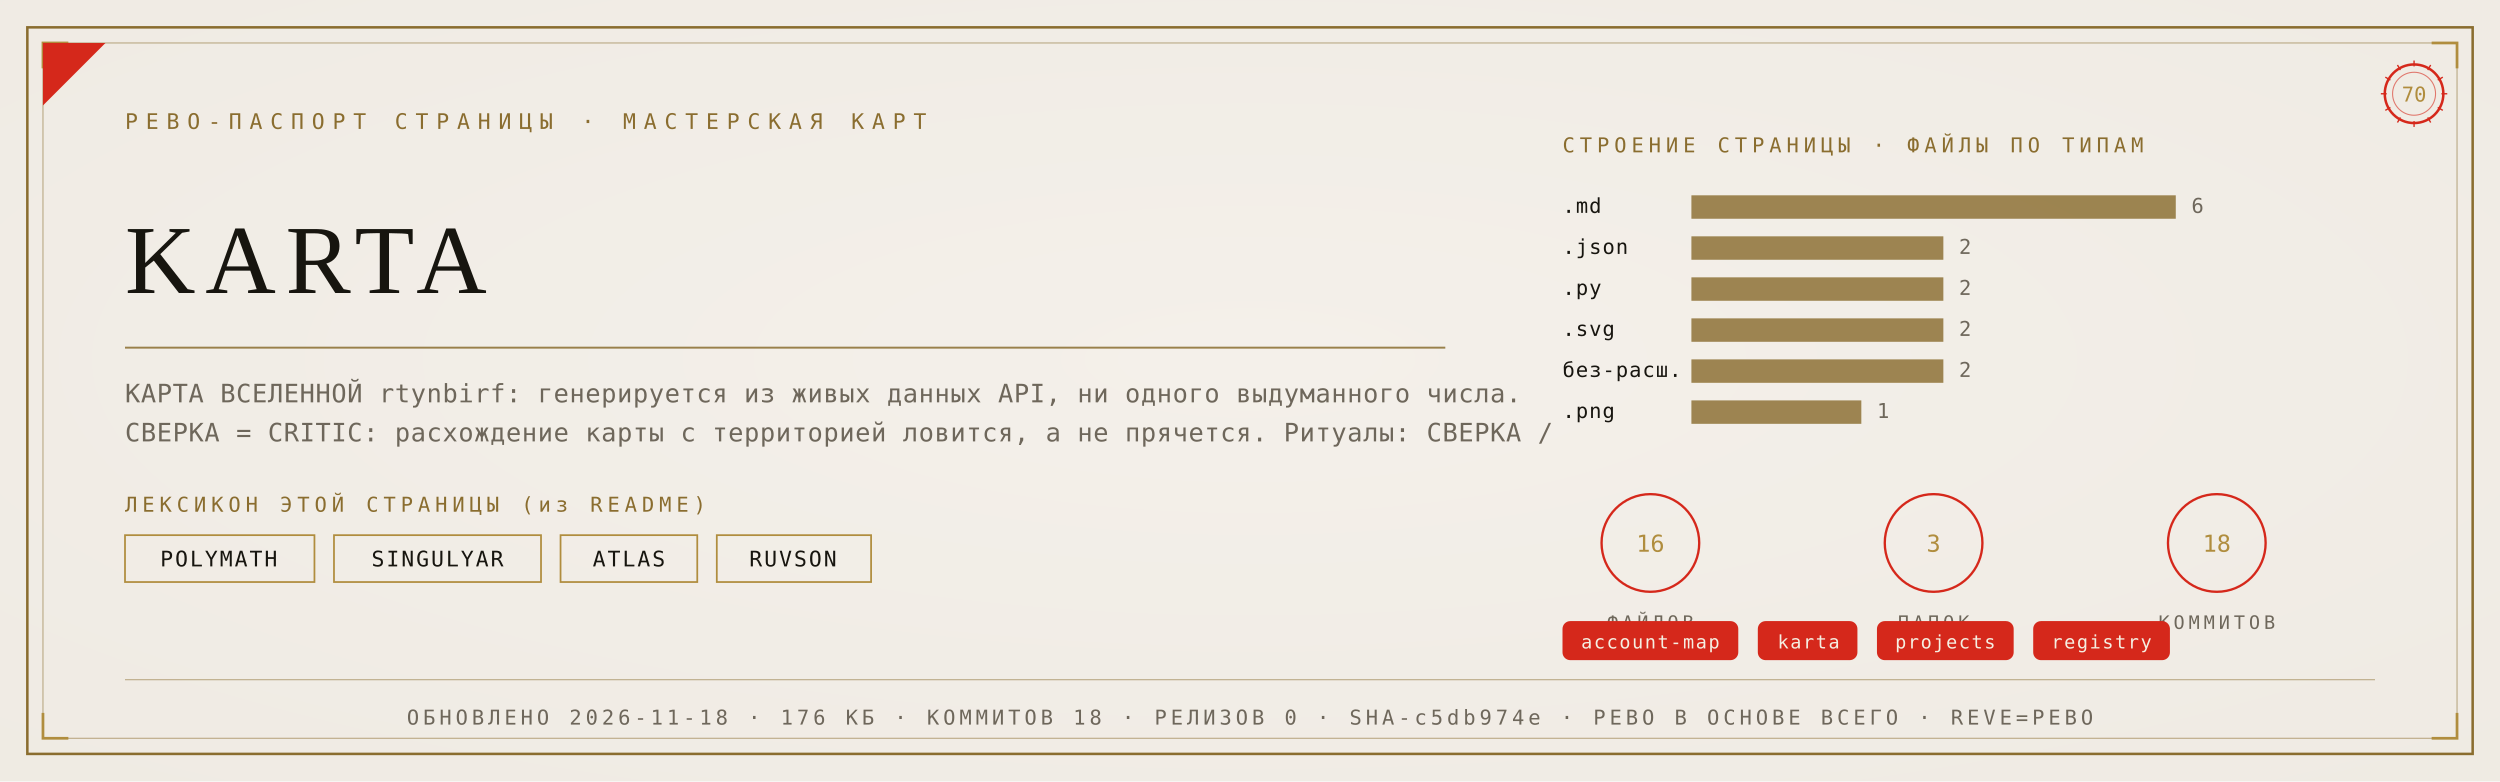
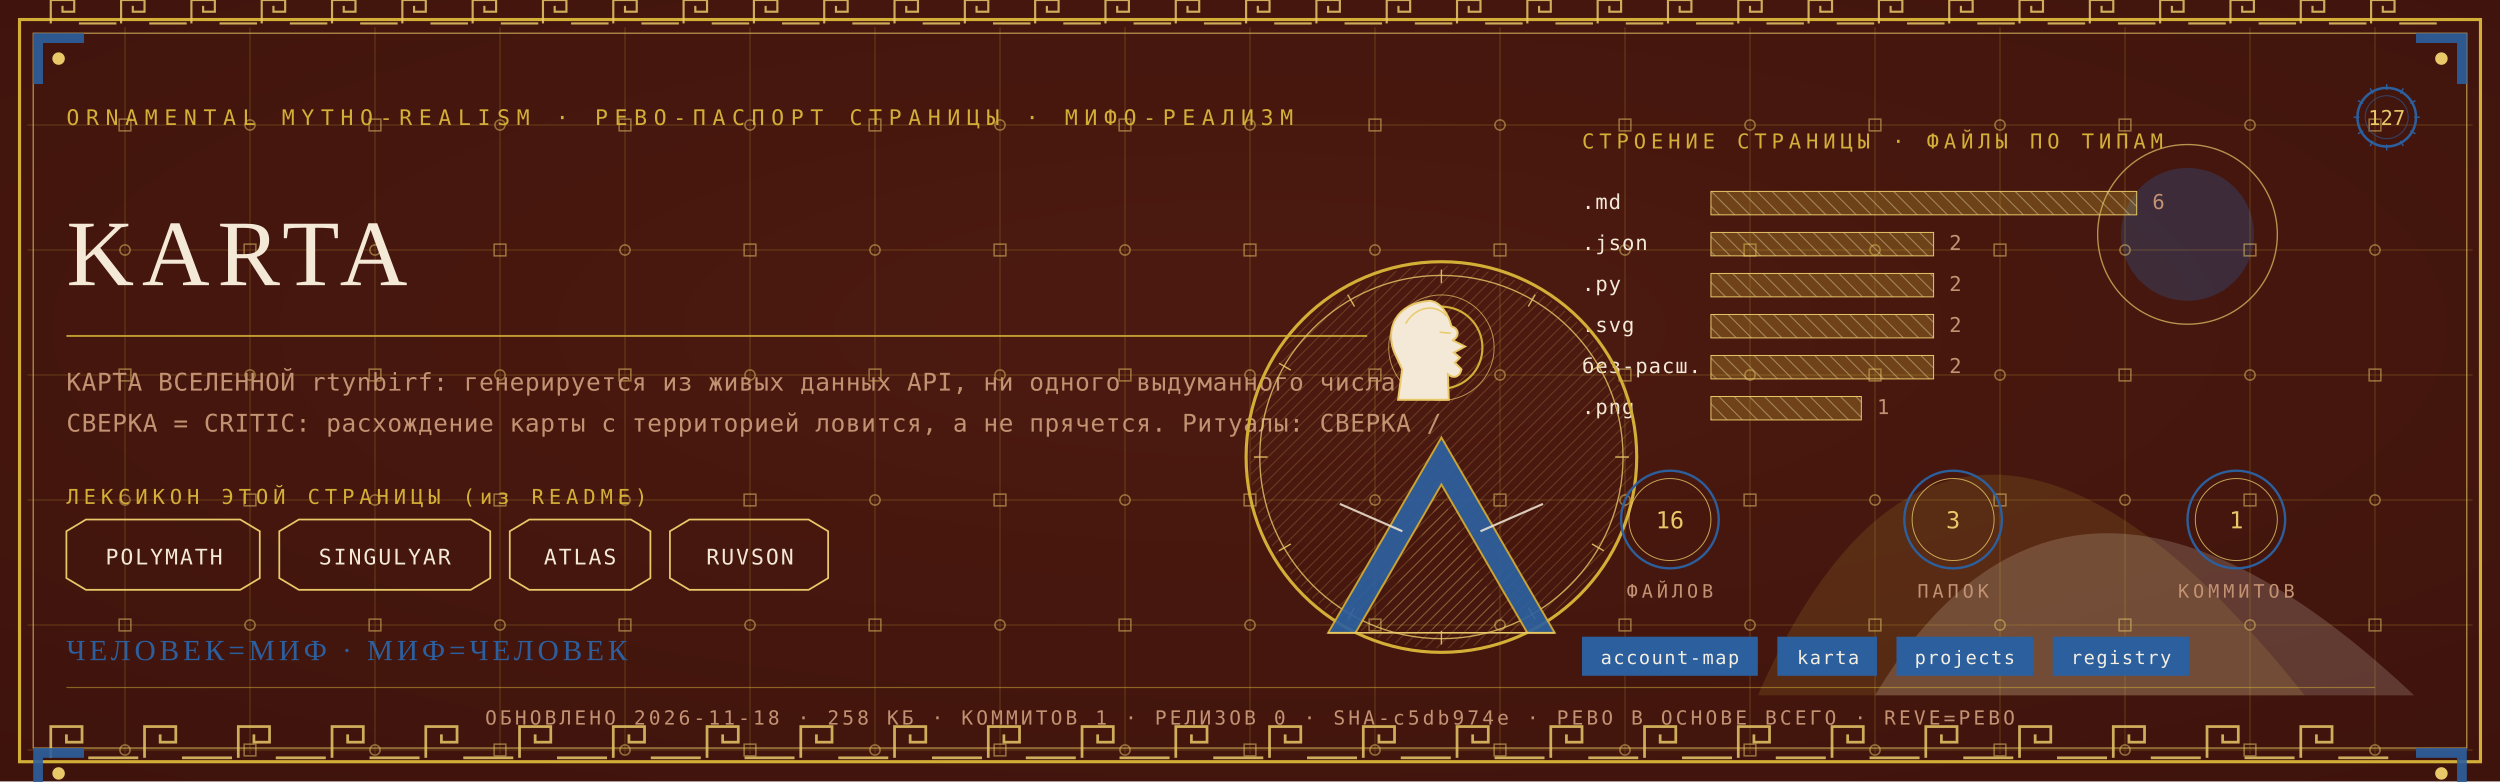
<svg xmlns="http://www.w3.org/2000/svg" viewBox="0 0 1280 400" width="1280" height="400">
  <defs>
-     <radialGradient id="rp70" cx="0.5" cy="0.46" r="1.05">
-       <stop offset="0" stop-color="#F4F1EA" />
-       <stop offset="1" stop-color="#EDE9E0" />
+     <radialGradient id="rp127" cx="0.5" cy="0.42" r="1.1">
+       <stop offset="0" stop-color="#4E1A10" />
+       <stop offset="1" stop-color="#38100A" />
    </radialGradient>
+     <pattern id="hatchm" width="4.2" height="4.2" patternUnits="userSpaceOnUse" patternTransform="rotate(45)">
+       <rect width="4.2" height="4.2" fill="none" />
+       <line x1="0" y1="0" x2="0" y2="4.2" stroke="#E8C868" stroke-width="0.5" />
+     </pattern>
+     <pattern id="hatchv" width="5.5" height="5.5" patternUnits="userSpaceOnUse" patternTransform="rotate(-45)">
+       <rect width="5.5" height="5.5" fill="none" />
+       <line x1="0" y1="0" x2="0" y2="5.5" stroke="#F4E9D6" stroke-width="0.5" />
+     </pattern>
  </defs>
-   <rect width="1280" height="400" fill="#EDE9E0" />
-   <rect width="1280" height="400" fill="url(#rp70)" opacity="0.92" />
-   <rect x="14" y="14" width="1252" height="372" fill="none" stroke="#8A6D2F" stroke-width="1.3" />
-   <rect x="22" y="22" width="1236" height="356" fill="none" stroke="#8A6D2F" stroke-width="0.55" opacity="0.55" />
-   <path d="M 22 35 L 22 22 L 35 22" fill="none" stroke="#B08D3E" stroke-width="1.4" />
-   <path d="M 1258 35 L 1258 22 L 1245 22" fill="none" stroke="#B08D3E" stroke-width="1.4" />
-   <path d="M 22 365 L 22 378 L 35 378" fill="none" stroke="#B08D3E" stroke-width="1.4" />
-   <path d="M 1258 365 L 1258 378 L 1245 378" fill="none" stroke="#B08D3E" stroke-width="1.4" />
-   <path d="M 22 54 L 22 22 L 54 22 Z" fill="#D5281B" />
-   <text x="64" y="66" font-family="'Cascadia Mono', ui-monospace, Consolas, monospace" font-size="11" fill="#8A6D2F" letter-spacing="4">РЕВО-ПАСПОРТ СТРАНИЦЫ · МАСТЕРСКАЯ КАРТ</text>
-   <g transform="translate(1236,48)">
-     <circle r="15" fill="none" stroke="#D5281B" stroke-width="1.3" />
-     <circle r="11" fill="none" stroke="#D5281B" stroke-width="0.55" opacity="0.6" />
-     <text y="4" text-anchor="middle" font-family="'Cascadia Mono', ui-monospace, Consolas, monospace" font-size="10.5" fill="#B08D3E">70</text>
-     <g stroke="#D5281B" stroke-width="0.7">
+   <rect width="1280" height="400" fill="#38100A" />
+   <rect width="1280" height="400" fill="url(#rp127)" opacity="0.94" />
+   <path d="M 900 356 Q 1000 130 1180 356 Z" fill="#D4AF37" opacity="0.14" />
+   <path d="M 960 356 Q 1060 190 1236 356 Z" fill="#F4E9D6" opacity="0.18" />
+   <circle cx="1120" cy="120" r="34" fill="#2C5F9E" opacity="0.30" />
+   <circle cx="1120" cy="120" r="46" fill="none" stroke="#E8C868" stroke-width="0.7" opacity="0.7" />
+   <g stroke="#D4AF37" stroke-width="0.45" opacity="0.30">
+     <line x1="64" y1="14" x2="64" y2="386" />
+     <line x1="128" y1="14" x2="128" y2="386" />
+     <line x1="192" y1="14" x2="192" y2="386" />
+     <line x1="256" y1="14" x2="256" y2="386" />
+     <line x1="320" y1="14" x2="320" y2="386" />
+     <line x1="384" y1="14" x2="384" y2="386" />
+     <line x1="448" y1="14" x2="448" y2="386" />
+     <line x1="512" y1="14" x2="512" y2="386" />
+     <line x1="576" y1="14" x2="576" y2="386" />
+     <line x1="640" y1="14" x2="640" y2="386" />
+     <line x1="704" y1="14" x2="704" y2="386" />
+     <line x1="768" y1="14" x2="768" y2="386" />
+     <line x1="832" y1="14" x2="832" y2="386" />
+     <line x1="896" y1="14" x2="896" y2="386" />
+     <line x1="960" y1="14" x2="960" y2="386" />
+     <line x1="1024" y1="14" x2="1024" y2="386" />
+     <line x1="1088" y1="14" x2="1088" y2="386" />
+     <line x1="1152" y1="14" x2="1152" y2="386" />
+     <line x1="1216" y1="14" x2="1216" y2="386" />
+     <line x1="14" y1="64" x2="1266" y2="64" />
+     <line x1="14" y1="128" x2="1266" y2="128" />
+     <line x1="14" y1="192" x2="1266" y2="192" />
+     <line x1="14" y1="256" x2="1266" y2="256" />
+     <line x1="14" y1="320" x2="1266" y2="320" />
+     <line x1="14" y1="384" x2="1266" y2="384" />
+   </g>
+   <g fill="none" stroke="#E8C868" stroke-width="0.8" opacity="0.5">
+     <rect x="61" y="61" width="6" height="6" />
+     <circle cx="64" cy="128" r="2.6" />
+     <rect x="61" y="189" width="6" height="6" />
+     <circle cx="64" cy="256" r="2.6" />
+     <rect x="61" y="317" width="6" height="6" />
+     <circle cx="64" cy="384" r="2.6" />
+     <circle cx="128" cy="64" r="2.6" />
+     <rect x="125" y="125" width="6" height="6" />
+     <circle cx="128" cy="192" r="2.6" />
+     <rect x="125" y="253" width="6" height="6" />
+     <circle cx="128" cy="320" r="2.6" />
+     <rect x="125" y="381" width="6" height="6" />
+     <rect x="189" y="61" width="6" height="6" />
+     <circle cx="192" cy="128" r="2.6" />
+     <rect x="189" y="189" width="6" height="6" />
+     <circle cx="192" cy="256" r="2.6" />
+     <rect x="189" y="317" width="6" height="6" />
+     <circle cx="192" cy="384" r="2.6" />
+     <circle cx="256" cy="64" r="2.6" />
+     <rect x="253" y="125" width="6" height="6" />
+     <circle cx="256" cy="192" r="2.6" />
+     <rect x="253" y="253" width="6" height="6" />
+     <circle cx="256" cy="320" r="2.6" />
+     <rect x="253" y="381" width="6" height="6" />
+     <rect x="317" y="61" width="6" height="6" />
+     <circle cx="320" cy="128" r="2.6" />
+     <rect x="317" y="189" width="6" height="6" />
+     <circle cx="320" cy="256" r="2.6" />
+     <rect x="317" y="317" width="6" height="6" />
+     <circle cx="320" cy="384" r="2.6" />
+     <circle cx="384" cy="64" r="2.6" />
+     <rect x="381" y="125" width="6" height="6" />
+     <circle cx="384" cy="192" r="2.6" />
+     <rect x="381" y="253" width="6" height="6" />
+     <circle cx="384" cy="320" r="2.6" />
+     <rect x="381" y="381" width="6" height="6" />
+     <rect x="445" y="61" width="6" height="6" />
+     <circle cx="448" cy="128" r="2.6" />
+     <rect x="445" y="189" width="6" height="6" />
+     <circle cx="448" cy="256" r="2.6" />
+     <rect x="445" y="317" width="6" height="6" />
+     <circle cx="448" cy="384" r="2.6" />
+     <circle cx="512" cy="64" r="2.6" />
+     <rect x="509" y="125" width="6" height="6" />
+     <circle cx="512" cy="192" r="2.6" />
+     <rect x="509" y="253" width="6" height="6" />
+     <circle cx="512" cy="320" r="2.6" />
+     <rect x="509" y="381" width="6" height="6" />
+     <rect x="573" y="61" width="6" height="6" />
+     <circle cx="576" cy="128" r="2.6" />
+     <rect x="573" y="189" width="6" height="6" />
+     <circle cx="576" cy="256" r="2.6" />
+     <rect x="573" y="317" width="6" height="6" />
+     <circle cx="576" cy="384" r="2.6" />
+     <circle cx="640" cy="64" r="2.6" />
+     <rect x="637" y="125" width="6" height="6" />
+     <circle cx="640" cy="192" r="2.6" />
+     <rect x="637" y="253" width="6" height="6" />
+     <circle cx="640" cy="320" r="2.6" />
+     <rect x="637" y="381" width="6" height="6" />
+     <rect x="701" y="61" width="6" height="6" />
+     <circle cx="704" cy="128" r="2.6" />
+     <rect x="701" y="189" width="6" height="6" />
+     <circle cx="704" cy="256" r="2.6" />
+     <rect x="701" y="317" width="6" height="6" />
+     <circle cx="704" cy="384" r="2.6" />
+     <circle cx="768" cy="64" r="2.6" />
+     <rect x="765" y="125" width="6" height="6" />
+     <circle cx="768" cy="192" r="2.6" />
+     <rect x="765" y="253" width="6" height="6" />
+     <circle cx="768" cy="320" r="2.6" />
+     <rect x="765" y="381" width="6" height="6" />
+     <rect x="829" y="61" width="6" height="6" />
+     <circle cx="832" cy="128" r="2.6" />
+     <rect x="829" y="189" width="6" height="6" />
+     <circle cx="832" cy="256" r="2.6" />
+     <rect x="829" y="317" width="6" height="6" />
+     <circle cx="832" cy="384" r="2.6" />
+     <circle cx="896" cy="64" r="2.6" />
+     <rect x="893" y="125" width="6" height="6" />
+     <circle cx="896" cy="192" r="2.6" />
+     <rect x="893" y="253" width="6" height="6" />
+     <circle cx="896" cy="320" r="2.6" />
+     <rect x="893" y="381" width="6" height="6" />
+     <rect x="957" y="61" width="6" height="6" />
+     <circle cx="960" cy="128" r="2.6" />
+     <rect x="957" y="189" width="6" height="6" />
+     <circle cx="960" cy="256" r="2.6" />
+     <rect x="957" y="317" width="6" height="6" />
+     <circle cx="960" cy="384" r="2.6" />
+     <circle cx="1024" cy="64" r="2.6" />
+     <rect x="1021" y="125" width="6" height="6" />
+     <circle cx="1024" cy="192" r="2.6" />
+     <rect x="1021" y="253" width="6" height="6" />
+     <circle cx="1024" cy="320" r="2.6" />
+     <rect x="1021" y="381" width="6" height="6" />
+     <rect x="1085" y="61" width="6" height="6" />
+     <circle cx="1088" cy="128" r="2.6" />
+     <rect x="1085" y="189" width="6" height="6" />
+     <circle cx="1088" cy="256" r="2.6" />
+     <rect x="1085" y="317" width="6" height="6" />
+     <circle cx="1088" cy="384" r="2.6" />
+     <circle cx="1152" cy="64" r="2.6" />
+     <rect x="1149" y="125" width="6" height="6" />
+     <circle cx="1152" cy="192" r="2.6" />
+     <rect x="1149" y="253" width="6" height="6" />
+     <circle cx="1152" cy="320" r="2.6" />
+     <rect x="1149" y="381" width="6" height="6" />
+     <rect x="1213" y="61" width="6" height="6" />
+     <circle cx="1216" cy="128" r="2.6" />
+     <rect x="1213" y="189" width="6" height="6" />
+     <circle cx="1216" cy="256" r="2.6" />
+     <rect x="1213" y="317" width="6" height="6" />
+     <circle cx="1216" cy="384" r="2.6" />
+   </g>
+   <rect x="10" y="10" width="1260" height="380" fill="none" stroke="#D4AF37" stroke-width="1.6" />
+   <rect x="17" y="17" width="1246" height="366" fill="none" stroke="#E8C868" stroke-width="0.6" opacity="0.75" />
+   <g fill="none" stroke="#E8C868" stroke-width="1.4" opacity="0.85">
+     <path d="M 26 388 L 26 372 L 42 372 L 42 380.0 L 34.0 380.0 L 34.0 376.0" />
+     <line x1="45.2" y1="388" x2="70.8" y2="388" />
+     <path d="M 74 388 L 74 372 L 90 372 L 90 380.0 L 82.0 380.0 L 82.0 376.0" />
+     <line x1="93.2" y1="388" x2="118.8" y2="388" />
+     <path d="M 122 388 L 122 372 L 138 372 L 138 380.0 L 130.0 380.0 L 130.0 376.0" />
+     <line x1="141.2" y1="388" x2="166.8" y2="388" />
+     <path d="M 170 388 L 170 372 L 186 372 L 186 380.0 L 178.0 380.0 L 178.0 376.0" />
+     <line x1="189.2" y1="388" x2="214.8" y2="388" />
+     <path d="M 218 388 L 218 372 L 234 372 L 234 380.0 L 226.0 380.0 L 226.0 376.0" />
+     <line x1="237.2" y1="388" x2="262.8" y2="388" />
+     <path d="M 266 388 L 266 372 L 282 372 L 282 380.0 L 274.0 380.0 L 274.0 376.0" />
+     <line x1="285.2" y1="388" x2="310.8" y2="388" />
+     <path d="M 314 388 L 314 372 L 330 372 L 330 380.0 L 322.0 380.0 L 322.0 376.0" />
+     <line x1="333.2" y1="388" x2="358.8" y2="388" />
+     <path d="M 362 388 L 362 372 L 378 372 L 378 380.0 L 370.0 380.0 L 370.0 376.0" />
+     <line x1="381.2" y1="388" x2="406.8" y2="388" />
+     <path d="M 410 388 L 410 372 L 426 372 L 426 380.0 L 418.0 380.0 L 418.0 376.0" />
+     <line x1="429.2" y1="388" x2="454.8" y2="388" />
+     <path d="M 458 388 L 458 372 L 474 372 L 474 380.0 L 466.0 380.0 L 466.0 376.0" />
+     <line x1="477.2" y1="388" x2="502.8" y2="388" />
+     <path d="M 506 388 L 506 372 L 522 372 L 522 380.0 L 514.0 380.0 L 514.0 376.0" />
+     <line x1="525.2" y1="388" x2="550.8" y2="388" />
+     <path d="M 554 388 L 554 372 L 570 372 L 570 380.0 L 562.0 380.0 L 562.0 376.0" />
+     <line x1="573.2" y1="388" x2="598.8" y2="388" />
+     <path d="M 602 388 L 602 372 L 618 372 L 618 380.0 L 610.0 380.0 L 610.0 376.0" />
+     <line x1="621.2" y1="388" x2="646.8" y2="388" />
+     <path d="M 650 388 L 650 372 L 666 372 L 666 380.0 L 658.0 380.0 L 658.0 376.0" />
+     <line x1="669.2" y1="388" x2="694.8" y2="388" />
+     <path d="M 698 388 L 698 372 L 714 372 L 714 380.0 L 706.0 380.0 L 706.0 376.0" />
+     <line x1="717.2" y1="388" x2="742.8" y2="388" />
+     <path d="M 746 388 L 746 372 L 762 372 L 762 380.0 L 754.0 380.0 L 754.0 376.0" />
+     <line x1="765.2" y1="388" x2="790.8" y2="388" />
+     <path d="M 794 388 L 794 372 L 810 372 L 810 380.0 L 802.0 380.0 L 802.0 376.0" />
+     <line x1="813.2" y1="388" x2="838.8" y2="388" />
+     <path d="M 842 388 L 842 372 L 858 372 L 858 380.0 L 850.0 380.0 L 850.0 376.0" />
+     <line x1="861.2" y1="388" x2="886.8" y2="388" />
+     <path d="M 890 388 L 890 372 L 906 372 L 906 380.0 L 898.0 380.0 L 898.0 376.0" />
+     <line x1="909.2" y1="388" x2="934.8" y2="388" />
+     <path d="M 938 388 L 938 372 L 954 372 L 954 380.0 L 946.0 380.0 L 946.0 376.0" />
+     <line x1="957.2" y1="388" x2="982.8" y2="388" />
+     <path d="M 986 388 L 986 372 L 1002 372 L 1002 380.0 L 994.0 380.0 L 994.0 376.0" />
+     <line x1="1005.2" y1="388" x2="1030.8" y2="388" />
+     <path d="M 1034 388 L 1034 372 L 1050 372 L 1050 380.0 L 1042.0 380.0 L 1042.0 376.0" />
+     <line x1="1053.2" y1="388" x2="1078.8" y2="388" />
+     <path d="M 1082 388 L 1082 372 L 1098 372 L 1098 380.0 L 1090.0 380.0 L 1090.0 376.0" />
+     <line x1="1101.2" y1="388" x2="1126.8" y2="388" />
+     <path d="M 1130 388 L 1130 372 L 1146 372 L 1146 380.0 L 1138.0 380.0 L 1138.0 376.0" />
+     <line x1="1149.2" y1="388" x2="1174.8" y2="388" />
+     <path d="M 1178 388 L 1178 372 L 1194 372 L 1194 380.0 L 1186.0 380.0 L 1186.0 376.0" />
+     <line x1="1197.2" y1="388" x2="1222.8" y2="388" />
+   </g>
+   <g fill="none" stroke="#E8C868" stroke-width="1.1" opacity="0.85">
+     <path d="M 26 12 L 26 0 L 38 0 L 38 6.0 L 32.0 6.0 L 32.0 3.0" />
+     <line x1="40.4" y1="12" x2="59.6" y2="12" />
+     <path d="M 62 12 L 62 0 L 74 0 L 74 6.0 L 68.0 6.0 L 68.0 3.0" />
+     <line x1="76.4" y1="12" x2="95.6" y2="12" />
+     <path d="M 98 12 L 98 0 L 110 0 L 110 6.0 L 104.0 6.0 L 104.0 3.0" />
+     <line x1="112.4" y1="12" x2="131.6" y2="12" />
+     <path d="M 134 12 L 134 0 L 146 0 L 146 6.0 L 140.0 6.0 L 140.0 3.0" />
+     <line x1="148.4" y1="12" x2="167.6" y2="12" />
+     <path d="M 170 12 L 170 0 L 182 0 L 182 6.0 L 176.0 6.0 L 176.0 3.0" />
+     <line x1="184.4" y1="12" x2="203.6" y2="12" />
+     <path d="M 206 12 L 206 0 L 218 0 L 218 6.0 L 212.0 6.0 L 212.0 3.0" />
+     <line x1="220.4" y1="12" x2="239.6" y2="12" />
+     <path d="M 242 12 L 242 0 L 254 0 L 254 6.0 L 248.0 6.0 L 248.0 3.0" />
+     <line x1="256.4" y1="12" x2="275.6" y2="12" />
+     <path d="M 278 12 L 278 0 L 290 0 L 290 6.0 L 284.0 6.0 L 284.0 3.0" />
+     <line x1="292.4" y1="12" x2="311.6" y2="12" />
+     <path d="M 314 12 L 314 0 L 326 0 L 326 6.0 L 320.0 6.0 L 320.0 3.0" />
+     <line x1="328.4" y1="12" x2="347.6" y2="12" />
+     <path d="M 350 12 L 350 0 L 362 0 L 362 6.0 L 356.0 6.0 L 356.0 3.0" />
+     <line x1="364.4" y1="12" x2="383.6" y2="12" />
+     <path d="M 386 12 L 386 0 L 398 0 L 398 6.0 L 392.0 6.0 L 392.0 3.0" />
+     <line x1="400.4" y1="12" x2="419.6" y2="12" />
+     <path d="M 422 12 L 422 0 L 434 0 L 434 6.0 L 428.0 6.0 L 428.0 3.0" />
+     <line x1="436.4" y1="12" x2="455.6" y2="12" />
+     <path d="M 458 12 L 458 0 L 470 0 L 470 6.0 L 464.0 6.0 L 464.0 3.0" />
+     <line x1="472.4" y1="12" x2="491.6" y2="12" />
+     <path d="M 494 12 L 494 0 L 506 0 L 506 6.0 L 500.0 6.0 L 500.0 3.0" />
+     <line x1="508.4" y1="12" x2="527.6" y2="12" />
+     <path d="M 530 12 L 530 0 L 542 0 L 542 6.0 L 536.0 6.0 L 536.0 3.0" />
+     <line x1="544.4" y1="12" x2="563.6" y2="12" />
+     <path d="M 566 12 L 566 0 L 578 0 L 578 6.0 L 572.0 6.0 L 572.0 3.0" />
+     <line x1="580.4" y1="12" x2="599.6" y2="12" />
+     <path d="M 602 12 L 602 0 L 614 0 L 614 6.0 L 608.0 6.0 L 608.0 3.0" />
+     <line x1="616.4" y1="12" x2="635.6" y2="12" />
+     <path d="M 638 12 L 638 0 L 650 0 L 650 6.0 L 644.0 6.0 L 644.0 3.0" />
+     <line x1="652.4" y1="12" x2="671.6" y2="12" />
+     <path d="M 674 12 L 674 0 L 686 0 L 686 6.0 L 680.0 6.0 L 680.0 3.0" />
+     <line x1="688.4" y1="12" x2="707.6" y2="12" />
+     <path d="M 710 12 L 710 0 L 722 0 L 722 6.0 L 716.0 6.0 L 716.0 3.0" />
+     <line x1="724.4" y1="12" x2="743.6" y2="12" />
+     <path d="M 746 12 L 746 0 L 758 0 L 758 6.0 L 752.0 6.0 L 752.0 3.0" />
+     <line x1="760.4" y1="12" x2="779.6" y2="12" />
+     <path d="M 782 12 L 782 0 L 794 0 L 794 6.0 L 788.0 6.0 L 788.0 3.0" />
+     <line x1="796.4" y1="12" x2="815.6" y2="12" />
+     <path d="M 818 12 L 818 0 L 830 0 L 830 6.0 L 824.0 6.0 L 824.0 3.0" />
+     <line x1="832.4" y1="12" x2="851.6" y2="12" />
+     <path d="M 854 12 L 854 0 L 866 0 L 866 6.0 L 860.0 6.0 L 860.0 3.0" />
+     <line x1="868.4" y1="12" x2="887.6" y2="12" />
+     <path d="M 890 12 L 890 0 L 902 0 L 902 6.0 L 896.0 6.0 L 896.0 3.0" />
+     <line x1="904.4" y1="12" x2="923.6" y2="12" />
+     <path d="M 926 12 L 926 0 L 938 0 L 938 6.0 L 932.0 6.0 L 932.0 3.0" />
+     <line x1="940.4" y1="12" x2="959.6" y2="12" />
+     <path d="M 962 12 L 962 0 L 974 0 L 974 6.0 L 968.0 6.0 L 968.0 3.0" />
+     <line x1="976.4" y1="12" x2="995.6" y2="12" />
+     <path d="M 998 12 L 998 0 L 1010 0 L 1010 6.0 L 1004.0 6.0 L 1004.0 3.0" />
+     <line x1="1012.4" y1="12" x2="1031.6" y2="12" />
+     <path d="M 1034 12 L 1034 0 L 1046 0 L 1046 6.0 L 1040.0 6.0 L 1040.0 3.0" />
+     <line x1="1048.4" y1="12" x2="1067.6" y2="12" />
+     <path d="M 1070 12 L 1070 0 L 1082 0 L 1082 6.0 L 1076.0 6.0 L 1076.0 3.0" />
+     <line x1="1084.4" y1="12" x2="1103.6" y2="12" />
+     <path d="M 1106 12 L 1106 0 L 1118 0 L 1118 6.0 L 1112.0 6.0 L 1112.0 3.0" />
+     <line x1="1120.4" y1="12" x2="1139.6" y2="12" />
+     <path d="M 1142 12 L 1142 0 L 1154 0 L 1154 6.0 L 1148.0 6.0 L 1148.0 3.0" />
+     <line x1="1156.4" y1="12" x2="1175.6" y2="12" />
+     <path d="M 1178 12 L 1178 0 L 1190 0 L 1190 6.0 L 1184.0 6.0 L 1184.0 3.0" />
+     <line x1="1192.4" y1="12" x2="1211.6" y2="12" />
+     <path d="M 1214 12 L 1214 0 L 1226 0 L 1226 6.0 L 1220.0 6.0 L 1220.0 3.0" />
+     <line x1="1228.4" y1="12" x2="1247.6" y2="12" />
+   </g>
+   <g transform="translate(17,17) scale(1,1)">
+     <path d="M 0 0 L 26 0 L 26 5 L 5 5 L 5 26 L 0 26 Z" fill="#2C5F9E" opacity="0.9" />
+     <circle cx="13" cy="13" r="3.2" fill="#E8C868" />
+   </g>
+   <g transform="translate(1263,17) scale(-1,1)">
+     <path d="M 0 0 L 26 0 L 26 5 L 5 5 L 5 26 L 0 26 Z" fill="#2C5F9E" opacity="0.9" />
+     <circle cx="13" cy="13" r="3.2" fill="#E8C868" />
+   </g>
+   <g transform="translate(17,383) scale(1,1)">
+     <path d="M 0 0 L 26 0 L 26 5 L 5 5 L 5 26 L 0 26 Z" fill="#2C5F9E" opacity="0.9" />
+     <circle cx="13" cy="13" r="3.2" fill="#E8C868" />
+   </g>
+   <g transform="translate(1263,383) scale(-1,1)">
+     <path d="M 0 0 L 26 0 L 26 5 L 5 5 L 5 26 L 0 26 Z" fill="#2C5F9E" opacity="0.9" />
+     <circle cx="13" cy="13" r="3.2" fill="#E8C868" />
+   </g>
+   <text x="34" y="64" font-family="'Cascadia Mono', ui-monospace, Consolas, monospace" font-size="11" fill="#D4AF37" letter-spacing="3.4">ORNAMENTAL MYTHO-REALISM · РЕВО-ПАСПОРТ СТРАНИЦЫ · МИФО-РЕАЛИЗМ</text>
+   <g transform="translate(1222,60)">
+     <circle r="15" fill="none" stroke="#2C5F9E" stroke-width="1.3" />
+     <circle r="11" fill="none" stroke="#2C5F9E" stroke-width="0.55" opacity="0.6" />
+     <text y="4" text-anchor="middle" font-family="'Cascadia Mono', ui-monospace, Consolas, monospace" font-size="10.5" fill="#E8C868">127</text>
+     <g stroke="#2C5F9E" stroke-width="0.7">
      <line x1="0" y1="-17" x2="0" y2="-14" transform="rotate(0)" />
      <line x1="0" y1="-17" x2="0" y2="-14" transform="rotate(30)" />
      <line x1="0" y1="-17" x2="0" y2="-14" transform="rotate(60)" />
      <line x1="0" y1="-17" x2="0" y2="-14" transform="rotate(90)" />
      <line x1="0" y1="-17" x2="0" y2="-14" transform="rotate(120)" />
      <line x1="0" y1="-17" x2="0" y2="-14" transform="rotate(150)" />
      <line x1="0" y1="-17" x2="0" y2="-14" transform="rotate(180)" />
      <line x1="0" y1="-17" x2="0" y2="-14" transform="rotate(210)" />
      <line x1="0" y1="-17" x2="0" y2="-14" transform="rotate(240)" />
      <line x1="0" y1="-17" x2="0" y2="-14" transform="rotate(270)" />
      <line x1="0" y1="-17" x2="0" y2="-14" transform="rotate(300)" />
      <line x1="0" y1="-17" x2="0" y2="-14" transform="rotate(330)" />
    </g>
  </g>
-   <text x="64" y="150" font-family="Georgia, 'Times New Roman', serif" font-size="50.0" fill="#17150F" letter-spacing="5">KARTA</text>
-   <line x1="64" y1="178" x2="740" y2="178" stroke="#8A6D2F" stroke-width="1" opacity="0.85" />
-   <text x="64" y="206" font-family="'Cascadia Mono', ui-monospace, Consolas, monospace" font-size="13" fill="#6E675B" letter-spacing="0.3">КАРТА ВСЕЛЕННОЙ rtynbirf: генерируется из живых данных API, ни одного выдуманного числа.</text>
-   <text x="64" y="226" font-family="'Cascadia Mono', ui-monospace, Consolas, monospace" font-size="13" fill="#6E675B" letter-spacing="0.3">СВЕРКА = CRITIC: расхождение карты с территорией ловится, а не прячется. Ритуалы: СВЕРКА /</text>
-   <text x="64" y="262" font-family="'Cascadia Mono', ui-monospace, Consolas, monospace" font-size="10.5" fill="#8A6D2F" letter-spacing="2.5">ЛЕКСИКОН ЭТОЙ СТРАНИЦЫ (из README)</text>
-   <rect x="64" y="274" width="97" height="24" fill="none" stroke="#B08D3E" stroke-width="0.9" />
-   <text x="112" y="290" text-anchor="middle" font-family="'Cascadia Mono', ui-monospace, Consolas, monospace" font-size="11" fill="#17150F" letter-spacing="1">POLYMATH</text>
-   <rect x="171" y="274" width="106" height="24" fill="none" stroke="#B08D3E" stroke-width="0.9" />
-   <text x="224" y="290" text-anchor="middle" font-family="'Cascadia Mono', ui-monospace, Consolas, monospace" font-size="11" fill="#17150F" letter-spacing="1">SINGULYAR</text>
-   <rect x="287" y="274" width="70" height="24" fill="none" stroke="#B08D3E" stroke-width="0.9" />
-   <text x="322" y="290" text-anchor="middle" font-family="'Cascadia Mono', ui-monospace, Consolas, monospace" font-size="11" fill="#17150F" letter-spacing="1">ATLAS</text>
-   <rect x="367" y="274" width="79" height="24" fill="none" stroke="#B08D3E" stroke-width="0.9" />
-   <text x="406" y="290" text-anchor="middle" font-family="'Cascadia Mono', ui-monospace, Consolas, monospace" font-size="11" fill="#17150F" letter-spacing="1">RUVSON</text>
-   <text x="800" y="78" font-family="'Cascadia Mono', ui-monospace, Consolas, monospace" font-size="10.5" fill="#8A6D2F" letter-spacing="2.5">СТРОЕНИЕ СТРАНИЦЫ · ФАЙЛЫ ПО ТИПАМ</text>
-   <text x="800" y="109" font-family="'Cascadia Mono', ui-monospace, Consolas, monospace" font-size="10.5" fill="#17150F" letter-spacing="0.5">.md</text>
-   <rect x="866" y="100" width="248" height="12" fill="#8A6D2F" opacity="0.82" />
-   <text x="1122" y="109" font-family="'Cascadia Mono', ui-monospace, Consolas, monospace" font-size="10.5" fill="#6E675B">6</text>
-   <text x="800" y="130" font-family="'Cascadia Mono', ui-monospace, Consolas, monospace" font-size="10.5" fill="#17150F" letter-spacing="0.5">.json</text>
-   <rect x="866" y="121" width="129" height="12" fill="#8A6D2F" opacity="0.82" />
-   <text x="1003" y="130" font-family="'Cascadia Mono', ui-monospace, Consolas, monospace" font-size="10.5" fill="#6E675B">2</text>
-   <text x="800" y="151" font-family="'Cascadia Mono', ui-monospace, Consolas, monospace" font-size="10.5" fill="#17150F" letter-spacing="0.5">.py</text>
-   <rect x="866" y="142" width="129" height="12" fill="#8A6D2F" opacity="0.82" />
-   <text x="1003" y="151" font-family="'Cascadia Mono', ui-monospace, Consolas, monospace" font-size="10.5" fill="#6E675B">2</text>
-   <text x="800" y="172" font-family="'Cascadia Mono', ui-monospace, Consolas, monospace" font-size="10.5" fill="#17150F" letter-spacing="0.5">.svg</text>
-   <rect x="866" y="163" width="129" height="12" fill="#8A6D2F" opacity="0.82" />
-   <text x="1003" y="172" font-family="'Cascadia Mono', ui-monospace, Consolas, monospace" font-size="10.5" fill="#6E675B">2</text>
-   <text x="800" y="193" font-family="'Cascadia Mono', ui-monospace, Consolas, monospace" font-size="10.5" fill="#17150F" letter-spacing="0.5">без-расш.</text>
-   <rect x="866" y="184" width="129" height="12" fill="#8A6D2F" opacity="0.82" />
-   <text x="1003" y="193" font-family="'Cascadia Mono', ui-monospace, Consolas, monospace" font-size="10.5" fill="#6E675B">2</text>
-   <text x="800" y="214" font-family="'Cascadia Mono', ui-monospace, Consolas, monospace" font-size="10.5" fill="#17150F" letter-spacing="0.5">.png</text>
-   <rect x="866" y="205" width="87" height="12" fill="#8A6D2F" opacity="0.82" />
-   <text x="961" y="214" font-family="'Cascadia Mono', ui-monospace, Consolas, monospace" font-size="10.5" fill="#6E675B">1</text>
-   <g transform="translate(845,278)">
-     <circle r="25" fill="none" stroke="#D5281B" stroke-width="1.2" />
-     <text y="4.5" text-anchor="middle" font-family="'Cascadia Mono', ui-monospace, Consolas, monospace" font-size="12" fill="#B08D3E">16</text>
-     <text y="44" text-anchor="middle" font-family="'Cascadia Mono', ui-monospace, Consolas, monospace" font-size="9.5" fill="#6E675B" letter-spacing="2">ФАЙЛОВ</text>
-   </g>
-   <g transform="translate(990,278)">
-     <circle r="25" fill="none" stroke="#D5281B" stroke-width="1.2" />
-     <text y="4.5" text-anchor="middle" font-family="'Cascadia Mono', ui-monospace, Consolas, monospace" font-size="12" fill="#B08D3E">3</text>
-     <text y="44" text-anchor="middle" font-family="'Cascadia Mono', ui-monospace, Consolas, monospace" font-size="9.5" fill="#6E675B" letter-spacing="2">ПАПОК</text>
-   </g>
-   <g transform="translate(1135,278)">
-     <circle r="25" fill="none" stroke="#D5281B" stroke-width="1.2" />
-     <text y="4.5" text-anchor="middle" font-family="'Cascadia Mono', ui-monospace, Consolas, monospace" font-size="12" fill="#B08D3E">18</text>
-     <text y="44" text-anchor="middle" font-family="'Cascadia Mono', ui-monospace, Consolas, monospace" font-size="9.5" fill="#6E675B" letter-spacing="2">КОММИТОВ</text>
-   </g>
-   <rect x="800" y="318" rx="4" width="90" height="20" fill="#D5281B" />
-   <text x="845" y="332" text-anchor="middle" font-family="'Cascadia Mono', ui-monospace, Consolas, monospace" font-size="9.5" fill="#F5EFE2" letter-spacing="0.8">account-map</text>
-   <rect x="900" y="318" rx="4" width="51" height="20" fill="#D5281B" />
-   <text x="926" y="332" text-anchor="middle" font-family="'Cascadia Mono', ui-monospace, Consolas, monospace" font-size="9.5" fill="#F5EFE2" letter-spacing="0.8">karta</text>
-   <rect x="961" y="318" rx="4" width="70" height="20" fill="#D5281B" />
-   <text x="996" y="332" text-anchor="middle" font-family="'Cascadia Mono', ui-monospace, Consolas, monospace" font-size="9.5" fill="#F5EFE2" letter-spacing="0.8">projects</text>
-   <rect x="1041" y="318" rx="4" width="70" height="20" fill="#D5281B" />
-   <text x="1076" y="332" text-anchor="middle" font-family="'Cascadia Mono', ui-monospace, Consolas, monospace" font-size="9.5" fill="#F5EFE2" letter-spacing="0.8">registry</text>
-   <line x1="64" y1="348" x2="1216" y2="348" stroke="#8A6D2F" stroke-width="0.6" opacity="0.5" />
-   <text x="640" y="371" text-anchor="middle" font-family="'Cascadia Mono', ui-monospace, Consolas, monospace" font-size="10.5" fill="#6E675B" letter-spacing="2">ОБНОВЛЕНО 2026-11-18 · 176 КБ · КОММИТОВ 18 · РЕЛИЗОВ 0 · SHA-c5db974e · РЕВО В ОСНОВЕ ВСЕГО · REVE=РЕВО</text>
+   <text x="34" y="146" font-family="Georgia, 'Times New Roman', serif" font-size="48.0" fill="#F4E9D6" letter-spacing="4">KARTA</text>
+   <line x1="34" y1="172" x2="700" y2="172" stroke="#D4AF37" stroke-width="1" opacity="0.85" />
+   <text x="34" y="200" font-family="'Cascadia Mono', ui-monospace, Consolas, monospace" font-size="12.5" fill="#C39272" letter-spacing="0.3">КАРТА ВСЕЛЕННОЙ rtynbirf: генерируется из живых данных API, ни одного выдуманного числа.</text>
+   <text x="34" y="221" font-family="'Cascadia Mono', ui-monospace, Consolas, monospace" font-size="12.5" fill="#C39272" letter-spacing="0.3">СВЕРКА = CRITIC: расхождение карты с территорией ловится, а не прячется. Ритуалы: СВЕРКА /</text>
+   <text x="34" y="258" font-family="'Cascadia Mono', ui-monospace, Consolas, monospace" font-size="10.5" fill="#D4AF37" letter-spacing="2.5">ЛЕКСИКОН ЭТОЙ СТРАНИЦЫ (из README)</text>
+   <path d="M 34 272 L 44 266 L 123 266 L 133 272 L 133 296 L 123 302 L 44 302 L 34 296 Z" fill="none" stroke="#E8C868" stroke-width="0.9" />
+   <text x="84" y="289" text-anchor="middle" font-family="'Cascadia Mono', ui-monospace, Consolas, monospace" font-size="11" fill="#F4E9D6" letter-spacing="1">POLYMATH</text>
+   <path d="M 143 272 L 153 266 L 241 266 L 251 272 L 251 296 L 241 302 L 153 302 L 143 296 Z" fill="none" stroke="#E8C868" stroke-width="0.9" />
+   <text x="197" y="289" text-anchor="middle" font-family="'Cascadia Mono', ui-monospace, Consolas, monospace" font-size="11" fill="#F4E9D6" letter-spacing="1">SINGULYAR</text>
+   <path d="M 261 272 L 271 266 L 323 266 L 333 272 L 333 296 L 323 302 L 271 302 L 261 296 Z" fill="none" stroke="#E8C868" stroke-width="0.9" />
+   <text x="297" y="289" text-anchor="middle" font-family="'Cascadia Mono', ui-monospace, Consolas, monospace" font-size="11" fill="#F4E9D6" letter-spacing="1">ATLAS</text>
+   <path d="M 343 272 L 353 266 L 414 266 L 424 272 L 424 296 L 414 302 L 353 302 L 343 296 Z" fill="none" stroke="#E8C868" stroke-width="0.9" />
+   <text x="384" y="289" text-anchor="middle" font-family="'Cascadia Mono', ui-monospace, Consolas, monospace" font-size="11" fill="#F4E9D6" letter-spacing="1">RUVSON</text>
+   <text x="810" y="76" font-family="'Cascadia Mono', ui-monospace, Consolas, monospace" font-size="10.5" fill="#D4AF37" letter-spacing="2.5">СТРОЕНИЕ СТРАНИЦЫ · ФАЙЛЫ ПО ТИПАМ</text>
+   <text x="810" y="107" font-family="'Cascadia Mono', ui-monospace, Consolas, monospace" font-size="10.5" fill="#F4E9D6" letter-spacing="0.5">.md</text>
+   <rect x="876" y="98" width="218" height="12" fill="url(#hatchv)" opacity="0.9" />
+   <rect x="876" y="98" width="218" height="12" fill="#D4AF37" opacity="0.28" />
+   <rect x="876" y="98" width="218" height="12" fill="none" stroke="#E8C868" stroke-width="0.5" />
+   <text x="1102" y="107" font-family="'Cascadia Mono', ui-monospace, Consolas, monospace" font-size="10.5" fill="#C39272">6</text>
+   <text x="810" y="128" font-family="'Cascadia Mono', ui-monospace, Consolas, monospace" font-size="10.5" fill="#F4E9D6" letter-spacing="0.5">.json</text>
+   <rect x="876" y="119" width="114" height="12" fill="url(#hatchv)" opacity="0.9" />
+   <rect x="876" y="119" width="114" height="12" fill="#D4AF37" opacity="0.28" />
+   <rect x="876" y="119" width="114" height="12" fill="none" stroke="#E8C868" stroke-width="0.5" />
+   <text x="998" y="128" font-family="'Cascadia Mono', ui-monospace, Consolas, monospace" font-size="10.5" fill="#C39272">2</text>
+   <text x="810" y="149" font-family="'Cascadia Mono', ui-monospace, Consolas, monospace" font-size="10.5" fill="#F4E9D6" letter-spacing="0.5">.py</text>
+   <rect x="876" y="140" width="114" height="12" fill="url(#hatchv)" opacity="0.9" />
+   <rect x="876" y="140" width="114" height="12" fill="#D4AF37" opacity="0.28" />
+   <rect x="876" y="140" width="114" height="12" fill="none" stroke="#E8C868" stroke-width="0.5" />
+   <text x="998" y="149" font-family="'Cascadia Mono', ui-monospace, Consolas, monospace" font-size="10.5" fill="#C39272">2</text>
+   <text x="810" y="170" font-family="'Cascadia Mono', ui-monospace, Consolas, monospace" font-size="10.5" fill="#F4E9D6" letter-spacing="0.5">.svg</text>
+   <rect x="876" y="161" width="114" height="12" fill="url(#hatchv)" opacity="0.9" />
+   <rect x="876" y="161" width="114" height="12" fill="#D4AF37" opacity="0.28" />
+   <rect x="876" y="161" width="114" height="12" fill="none" stroke="#E8C868" stroke-width="0.5" />
+   <text x="998" y="170" font-family="'Cascadia Mono', ui-monospace, Consolas, monospace" font-size="10.5" fill="#C39272">2</text>
+   <text x="810" y="191" font-family="'Cascadia Mono', ui-monospace, Consolas, monospace" font-size="10.5" fill="#F4E9D6" letter-spacing="0.5">без-расш.</text>
+   <rect x="876" y="182" width="114" height="12" fill="url(#hatchv)" opacity="0.9" />
+   <rect x="876" y="182" width="114" height="12" fill="#D4AF37" opacity="0.28" />
+   <rect x="876" y="182" width="114" height="12" fill="none" stroke="#E8C868" stroke-width="0.5" />
+   <text x="998" y="191" font-family="'Cascadia Mono', ui-monospace, Consolas, monospace" font-size="10.5" fill="#C39272">2</text>
+   <text x="810" y="212" font-family="'Cascadia Mono', ui-monospace, Consolas, monospace" font-size="10.5" fill="#F4E9D6" letter-spacing="0.5">.png</text>
+   <rect x="876" y="203" width="77" height="12" fill="url(#hatchv)" opacity="0.9" />
+   <rect x="876" y="203" width="77" height="12" fill="#D4AF37" opacity="0.28" />
+   <rect x="876" y="203" width="77" height="12" fill="none" stroke="#E8C868" stroke-width="0.5" />
+   <text x="961" y="212" font-family="'Cascadia Mono', ui-monospace, Consolas, monospace" font-size="10.5" fill="#C39272">1</text>
+   <g transform="translate(738,234)">
+     <circle r="100" fill="none" stroke="#D4AF37" stroke-width="1.6" />
+     <circle r="93" fill="none" stroke="#E8C868" stroke-width="0.7" opacity="0.8" />
+     <circle r="98" fill="url(#hatchm)" opacity="0.4" />
+     <g stroke="#E8C868" stroke-width="0.7" opacity="0.9">
+       <line x1="0" y1="-96" x2="0" y2="-89" transform="rotate(0)" />
+       <line x1="0" y1="-96" x2="0" y2="-89" transform="rotate(30)" />
+       <line x1="0" y1="-96" x2="0" y2="-89" transform="rotate(60)" />
+       <line x1="0" y1="-96" x2="0" y2="-89" transform="rotate(90)" />
+       <line x1="0" y1="-96" x2="0" y2="-89" transform="rotate(120)" />
+       <line x1="0" y1="-96" x2="0" y2="-89" transform="rotate(150)" />
+       <line x1="0" y1="-96" x2="0" y2="-89" transform="rotate(180)" />
+       <line x1="0" y1="-96" x2="0" y2="-89" transform="rotate(210)" />
+       <line x1="0" y1="-96" x2="0" y2="-89" transform="rotate(240)" />
+       <line x1="0" y1="-96" x2="0" y2="-89" transform="rotate(270)" />
+       <line x1="0" y1="-96" x2="0" y2="-89" transform="rotate(300)" />
+       <line x1="0" y1="-96" x2="0" y2="-89" transform="rotate(330)" />
+     </g>
+     <circle cy="-56" r="21" fill="none" stroke="#D4AF37" stroke-width="1.1" />
+     <circle cy="-56" r="27" fill="none" stroke="#E8C868" stroke-width="0.5" opacity="0.7" />
+     <path d="M -6.0 -80.0 C -23.5 -78.7 -28.7 -65.7 -24.3 -54.0 L -20.1 -44.9 L -22.2 -29.3 L 3.8 -29.3 L 3.3 -42.3 C 6.9 -39.7 9.5 -41.5 10.3 -44.9 L 6.9 -48.3 L 9.5 -50.9 L 6.4 -53.5 L 12.1 -56.6 L 5.9 -59.7 C 9.5 -62.3 9.0 -65.7 5.1 -67.0 C 3.8 -72.7 -0.1 -79.5 -6.0 -80.0 Z" fill="#F4E9D6" stroke="#E8C868" stroke-width="1.0" />
+     <g fill="none" stroke="#E8C868" stroke-width="0.8" opacity="0.95">
+       <path d="M -18.3 -68.3 C -13.1 -77.4 -2.7 -78.7 2.5 -72.2" />
+       <path d="M -0.9 -63.9 L 4.8 -63.4" />
+     </g>
+     <path d="M -58.0 90.0 L 0 -10.0 L 58.0 90.0 L 44.0 90.0 L 0 14.0 L -44.0 90.0 Z" fill="#2C5F9E" opacity="0.92" stroke="#D4AF37" stroke-width="1.0" />
+     <path d="M -34.0 88.0 L 0 20.0 L 34.0 88.0" fill="url(#hatchm)" opacity="0.5" stroke="none" />
+     <path d="M -58.0 90.0 L 58.0 90.0" fill="none" stroke="#E8C868" stroke-width="0.8" />
+     <path d="M -52.0 24.0 L -20.0 38.0" fill="none" stroke="#F4E9D6" stroke-width="1.1" opacity="0.85" />
+     <path d="M 52.0 24.0 L 20.0 38.0" fill="none" stroke="#F4E9D6" stroke-width="1.1" opacity="0.85" />
+   </g>
+   <g transform="translate(855,266)">
+     <circle r="25" fill="none" stroke="#2C5F9E" stroke-width="1.2" />
+     <circle r="21" fill="none" stroke="#E8C868" stroke-width="0.5" opacity="0.8" />
+     <text y="4.5" text-anchor="middle" font-family="'Cascadia Mono', ui-monospace, Consolas, monospace" font-size="12" fill="#E8C868">16</text>
+     <text y="40" text-anchor="middle" font-family="'Cascadia Mono', ui-monospace, Consolas, monospace" font-size="9.5" fill="#C39272" letter-spacing="2">ФАЙЛОВ</text>
+   </g>
+   <g transform="translate(1000,266)">
+     <circle r="25" fill="none" stroke="#2C5F9E" stroke-width="1.2" />
+     <circle r="21" fill="none" stroke="#E8C868" stroke-width="0.5" opacity="0.8" />
+     <text y="4.5" text-anchor="middle" font-family="'Cascadia Mono', ui-monospace, Consolas, monospace" font-size="12" fill="#E8C868">3</text>
+     <text y="40" text-anchor="middle" font-family="'Cascadia Mono', ui-monospace, Consolas, monospace" font-size="9.5" fill="#C39272" letter-spacing="2">ПАПОК</text>
+   </g>
+   <g transform="translate(1145,266)">
+     <circle r="25" fill="none" stroke="#2C5F9E" stroke-width="1.2" />
+     <circle r="21" fill="none" stroke="#E8C868" stroke-width="0.5" opacity="0.8" />
+     <text y="4.5" text-anchor="middle" font-family="'Cascadia Mono', ui-monospace, Consolas, monospace" font-size="12" fill="#E8C868">1</text>
+     <text y="40" text-anchor="middle" font-family="'Cascadia Mono', ui-monospace, Consolas, monospace" font-size="9.5" fill="#C39272" letter-spacing="2">КОММИТОВ</text>
+   </g>
+   <rect x="810" y="326" rx="0" width="90" height="20" fill="#2C5F9E" />
+   <text x="855" y="340" text-anchor="middle" font-family="'Cascadia Mono', ui-monospace, Consolas, monospace" font-size="9.5" fill="#F5EFE2" letter-spacing="0.8">account-map</text>
+   <rect x="910" y="326" rx="0" width="51" height="20" fill="#2C5F9E" />
+   <text x="936" y="340" text-anchor="middle" font-family="'Cascadia Mono', ui-monospace, Consolas, monospace" font-size="9.5" fill="#F5EFE2" letter-spacing="0.8">karta</text>
+   <rect x="971" y="326" rx="0" width="70" height="20" fill="#2C5F9E" />
+   <text x="1006" y="340" text-anchor="middle" font-family="'Cascadia Mono', ui-monospace, Consolas, monospace" font-size="9.5" fill="#F5EFE2" letter-spacing="0.8">projects</text>
+   <rect x="1051" y="326" rx="0" width="70" height="20" fill="#2C5F9E" />
+   <text x="1086" y="340" text-anchor="middle" font-family="'Cascadia Mono', ui-monospace, Consolas, monospace" font-size="9.5" fill="#F5EFE2" letter-spacing="0.8">registry</text>
+   <text x="34" y="338" font-family="Georgia, 'Times New Roman', serif" font-size="15" fill="#2C5F9E" letter-spacing="2">ЧЕЛОВЕК=МИФ · МИФ=ЧЕЛОВЕК</text>
+   <line x1="34" y1="352" x2="1216" y2="352" stroke="#D4AF37" stroke-width="0.6" opacity="0.5" />
+   <text x="640" y="371" text-anchor="middle" font-family="'Cascadia Mono', ui-monospace, Consolas, monospace" font-size="10" fill="#C39272" letter-spacing="1.6">ОБНОВЛЕНО 2026-11-18 · 258 КБ · КОММИТОВ 1 · РЕЛИЗОВ 0 · SHA-c5db974e · РЕВО В ОСНОВЕ ВСЕГО · REVE=РЕВО</text>
</svg>
